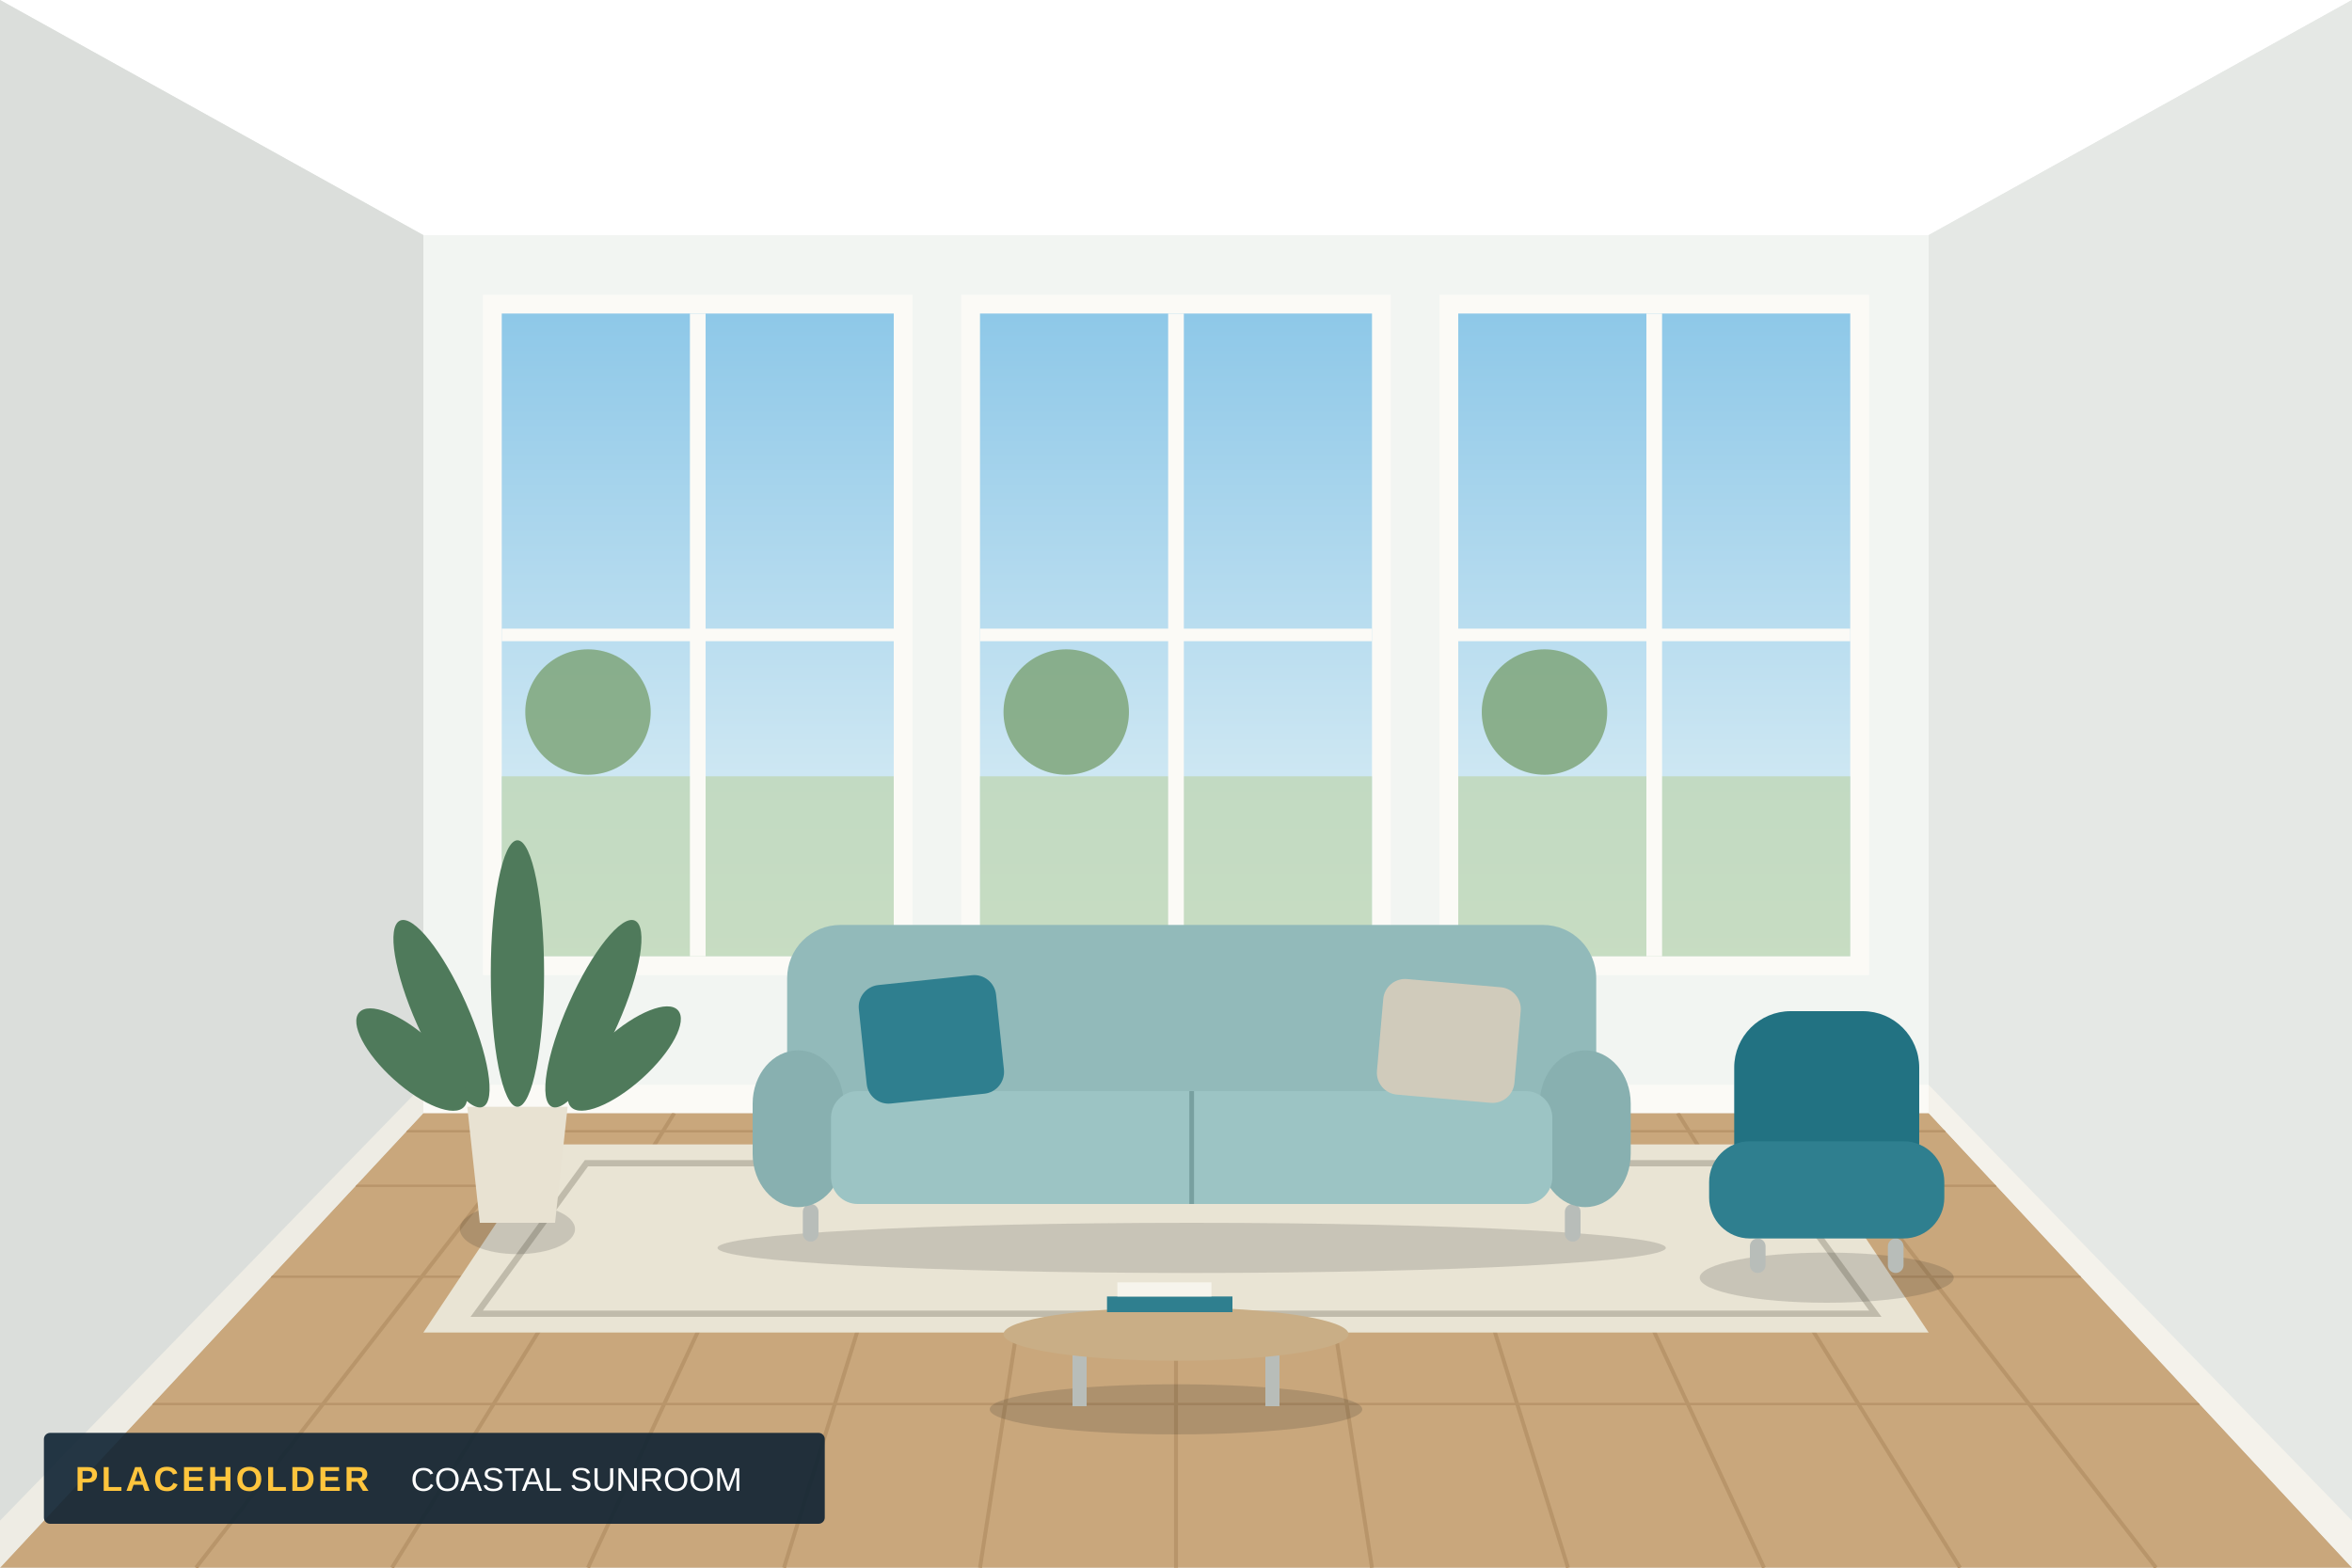
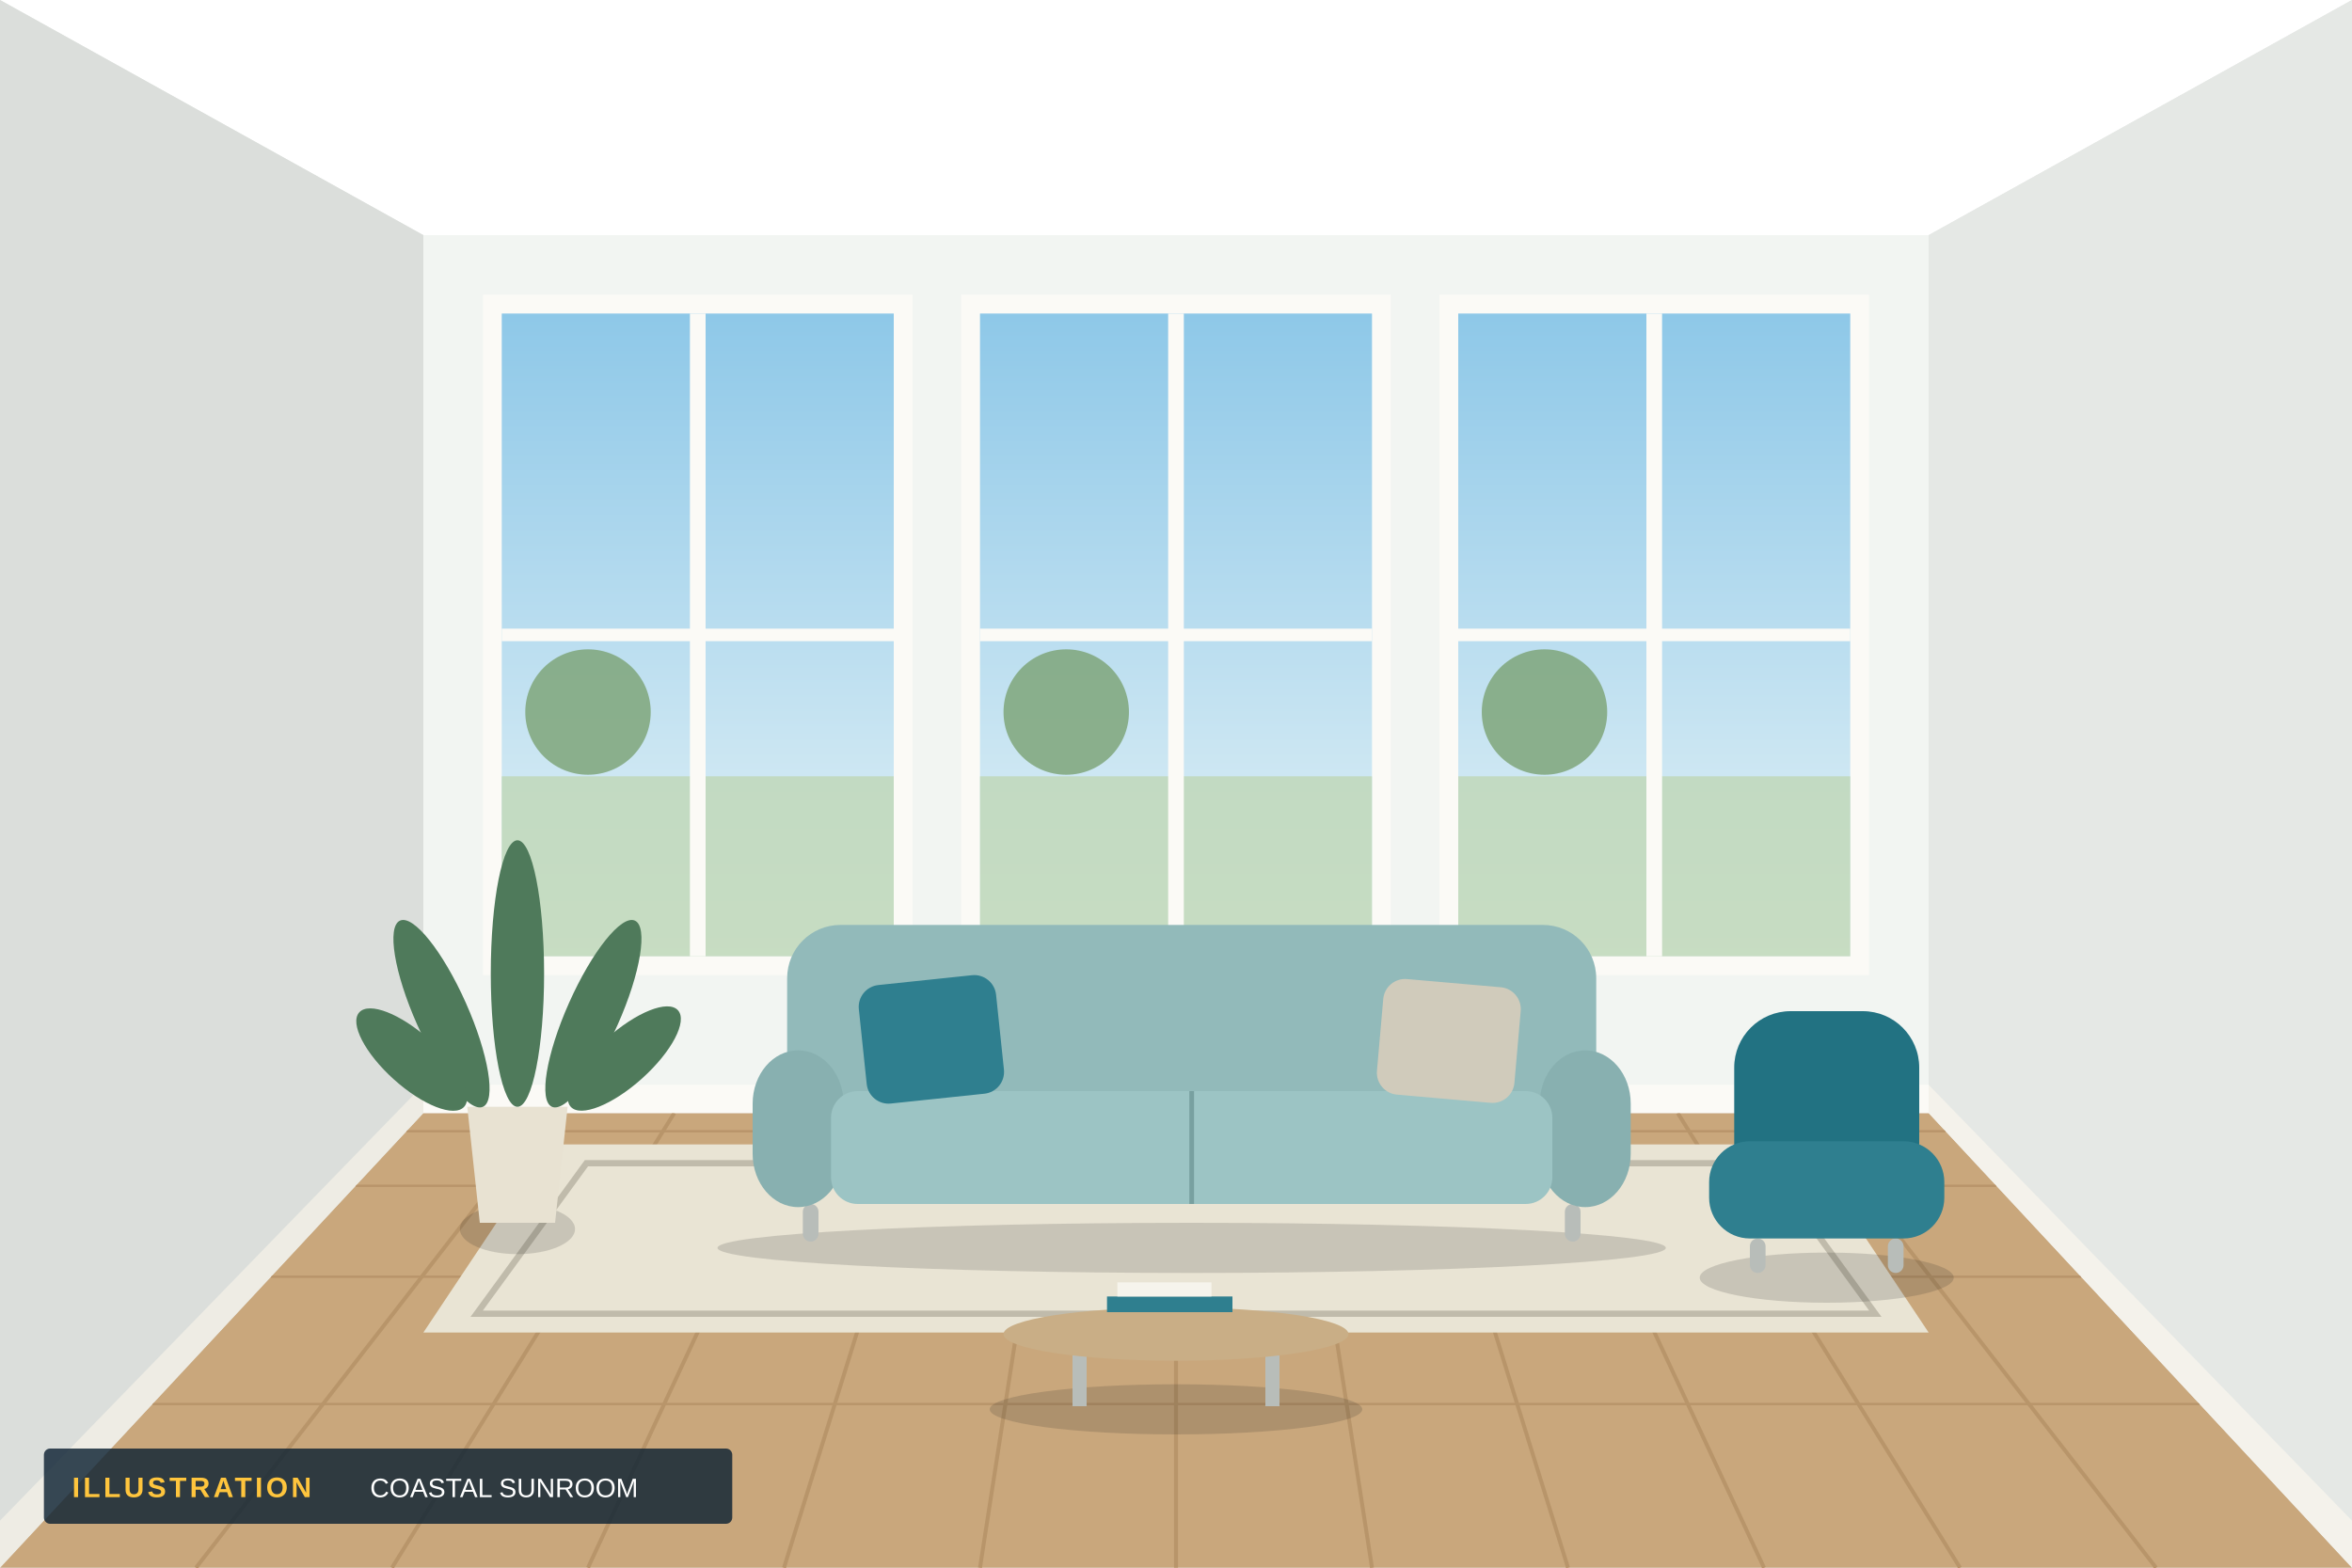
- <svg xmlns="http://www.w3.org/2000/svg" viewBox="0 0 1500 1000" width="1500" height="1000" role="img" aria-label="Placeholder drawing of a coastal style sunroom: sea-glass fabric, rattan, whitewashed wood.">
+ <svg xmlns="http://www.w3.org/2000/svg" viewBox="0 0 1500 1000" width="1500" height="1000" role="img" aria-label="Illustration of a coastal style sunroom: sea-glass fabric, rattan, whitewashed wood.">
  <defs>
    <linearGradient id="sky" x1="0" y1="0" x2="0" y2="1">
      <stop offset="0" stop-color="#8EC8E8" />
      <stop offset="1" stop-color="#E6F3F7" />
    </linearGradient>
    <linearGradient id="dusk" x1="0" y1="0" x2="0" y2="1">
      <stop offset="0" stop-color="#1B2A52" />
      <stop offset=".55" stop-color="#6A4C7E" />
      <stop offset=".8" stop-color="#E5825B" />
      <stop offset="1" stop-color="#F7BE7C" />
    </linearGradient>
  </defs>
  <rect x="0" y="0" width="1500" height="1000" fill="#e3e6e3" />
  <polygon points="0,0 1500,0 1230,150 270,150" fill="#ffffff" />
  <polygon points="0,0 270,150 270,710 0,1000" fill="#dbdedb" />
  <polygon points="1500,0 1230,150 1230,710 1500,1000" fill="#e5e8e5" />
  <rect x="270" y="150" width="960" height="560" fill="#F2F5F2" />
  <polygon points="0,1000 270,710 1230,710 1500,1000" fill="#C9A77C" />
  <line x1="350" y1="710" x2="125" y2="1000" stroke="#B8956A" stroke-width="2.5" />
  <line x1="430" y1="710" x2="250" y2="1000" stroke="#B8956A" stroke-width="2.5" />
  <line x1="510" y1="710" x2="375" y2="1000" stroke="#B8956A" stroke-width="2.5" />
  <line x1="590" y1="710" x2="500" y2="1000" stroke="#B8956A" stroke-width="2.5" />
  <line x1="670" y1="710" x2="625" y2="1000" stroke="#B8956A" stroke-width="2.5" />
  <line x1="750" y1="710" x2="750" y2="1000" stroke="#B8956A" stroke-width="2.5" />
  <line x1="830" y1="710" x2="875" y2="1000" stroke="#B8956A" stroke-width="2.5" />
  <line x1="910" y1="710" x2="1000" y2="1000" stroke="#B8956A" stroke-width="2.5" />
  <line x1="990" y1="710" x2="1125" y2="1000" stroke="#B8956A" stroke-width="2.5" />
  <line x1="1070" y1="710" x2="1250" y2="1000" stroke="#B8956A" stroke-width="2.5" />
  <line x1="1150" y1="710" x2="1375" y2="1000" stroke="#B8956A" stroke-width="2.5" />
  <line x1="259.2" y1="721.6" x2="1240.8" y2="721.6" stroke="#B8956A" stroke-width="1.5" />
  <line x1="226.8" y1="756.4" x2="1273.2" y2="756.4" stroke="#B8956A" stroke-width="1.5" />
  <line x1="172.8" y1="814.4" x2="1327.2" y2="814.4" stroke="#B8956A" stroke-width="1.5" />
  <line x1="97.2" y1="895.6" x2="1402.8" y2="895.6" stroke="#B8956A" stroke-width="1.5" />
  <rect x="270" y="692" width="960" height="18" fill="#FBFAF6" />
  <polygon points="0,970 270,692 270,710 0,1000" fill="#EEECE4" />
  <polygon points="1500,970 1230,692 1230,710 1500,1000" fill="#F4F2EB" />
  <rect x="308" y="188" width="274" height="434" fill="#FBFAF6" />
  <rect x="320" y="200" width="250" height="410" fill="url(#sky)" />
  <rect x="320" y="495.2" width="250" height="114.8" fill="#BFD7B5" opacity=".8" />
  <circle cx="375" cy="454.2" r="40" fill="#7FA67A" opacity=".85" />
  <rect x="440" y="200" width="10" height="410" fill="#FBFAF6" />
  <rect x="320" y="401" width="250" height="8" fill="#FBFAF6" />
  <rect x="613" y="188" width="274" height="434" fill="#FBFAF6" />
  <rect x="625" y="200" width="250" height="410" fill="url(#sky)" />
  <rect x="625" y="495.2" width="250" height="114.8" fill="#BFD7B5" opacity=".8" />
  <circle cx="680" cy="454.2" r="40" fill="#7FA67A" opacity=".85" />
  <rect x="745" y="200" width="10" height="410" fill="#FBFAF6" />
  <rect x="625" y="401" width="250" height="8" fill="#FBFAF6" />
  <rect x="918" y="188" width="274" height="434" fill="#FBFAF6" />
  <rect x="930" y="200" width="250" height="410" fill="url(#sky)" />
  <rect x="930" y="495.2" width="250" height="114.8" fill="#BFD7B5" opacity=".8" />
  <circle cx="985" cy="454.2" r="40" fill="#7FA67A" opacity=".85" />
  <rect x="1050" y="200" width="10" height="410" fill="#FBFAF6" />
  <rect x="930" y="401" width="250" height="8" fill="#FBFAF6" />
  <polygon points="350,730 1150,730 1230,850 270,850" fill="#E9E4D4" />
  <polygon points="374,742 1126,742 1196,838 304,838" fill="none" stroke="#c0bbab" stroke-width="4" />
  <ellipse cx="760" cy="796" rx="302.4" ry="16" fill="#1a1a1a" opacity=".16" />
  <rect x="512" y="768" width="10" height="24" rx="5" fill="#B8BDB9" />
  <rect x="998" y="768" width="10" height="24" rx="5" fill="#B8BDB9" />
  <rect x="502" y="590" width="516" height="130" rx="34" fill="#92baba" />
  <rect x="480" y="670" width="58" height="100" rx="34" fill="#88b0b0" />
  <rect x="982" y="670" width="58" height="100" rx="34" fill="#88b0b0" />
  <rect x="530" y="696" width="460" height="72" rx="17" fill="#9CC4C4" />
  <line x1="760" y1="696" x2="760" y2="768" stroke="#78a0a0" stroke-width="3" />
  <rect x="550" y="625" width="88" height="76" rx="14" fill="#2F7F8F" transform="rotate(-6 594 663)" />
  <rect x="880" y="627" width="88" height="74" rx="14" fill="#d0cbbb" transform="rotate(5 924 664)" />
  <ellipse cx="1165" cy="815" rx="81" ry="16" fill="#1a1a1a" opacity=".16" />
  <rect x="1116" y="790" width="10" height="22" rx="5" fill="#B8BDB9" />
  <rect x="1204" y="790" width="10" height="22" rx="5" fill="#B8BDB9" />
  <rect x="1106" y="645" width="118" height="120" rx="36" fill="#227282" />
  <rect x="1090" y="728" width="150" height="62" rx="26" fill="#2F7F8F" />
  <ellipse cx="750" cy="899" rx="118.8" ry="16" fill="#1a1a1a" opacity=".16" />
  <rect x="684" y="853" width="9" height="44" fill="#B8BDB9" />
  <rect x="807" y="853" width="9" height="44" fill="#B8BDB9" />
  <ellipse cx="750" cy="851" rx="110" ry="17" fill="#C9AE86" />
  <rect x="706" y="827" width="80" height="10" fill="#2F7F8F" />
  <rect x="712.6" y="818" width="60" height="9" fill="#F6F4EC" />
  <ellipse cx="330" cy="784" rx="36.72" ry="16" fill="#1a1a1a" opacity=".16" />
  <polygon points="298,706 362,706 354,780 306,780" fill="#E8E2D2" />
  <ellipse cx="330" cy="621" rx="17" ry="85" fill="#4F7A5B" transform="rotate(0 330 706)" />
  <ellipse cx="308" cy="641" rx="17" ry="65" fill="#4F7A5B" transform="rotate(-24 308 706)" />
  <ellipse cx="352" cy="641" rx="17" ry="65" fill="#4F7A5B" transform="rotate(24 352 706)" />
  <ellipse cx="296" cy="661" rx="17" ry="45" fill="#4F7A5B" transform="rotate(-48 296 706)" />
  <ellipse cx="364" cy="660" rx="17" ry="46" fill="#4F7A5B" transform="rotate(48 364 706)" />
  <g font-family="Verdana, Arial, sans-serif">
-     <rect x="28" y="914" width="498" height="58" rx="4" fill="#0E2233" opacity=".9" />
-     <text x="48" y="951" font-size="22" font-weight="700" fill="#FFC53D" letter-spacing="2">PLACEHOLDER</text>
-     <text x="262" y="951" font-size="21" fill="#FFFFFF">COASTAL SUNROOM</text>
+     <rect x="28" y="924" width="439" height="48" rx="4" fill="#0E2233" opacity=".82" />
+     <text x="46" y="955" font-size="18" font-weight="700" fill="#FFC53D" letter-spacing="2">ILLUSTRATION</text>
+     <text x="236" y="955" font-size="17" fill="#FFFFFF">COASTAL SUNROOM</text>
  </g>
</svg>
